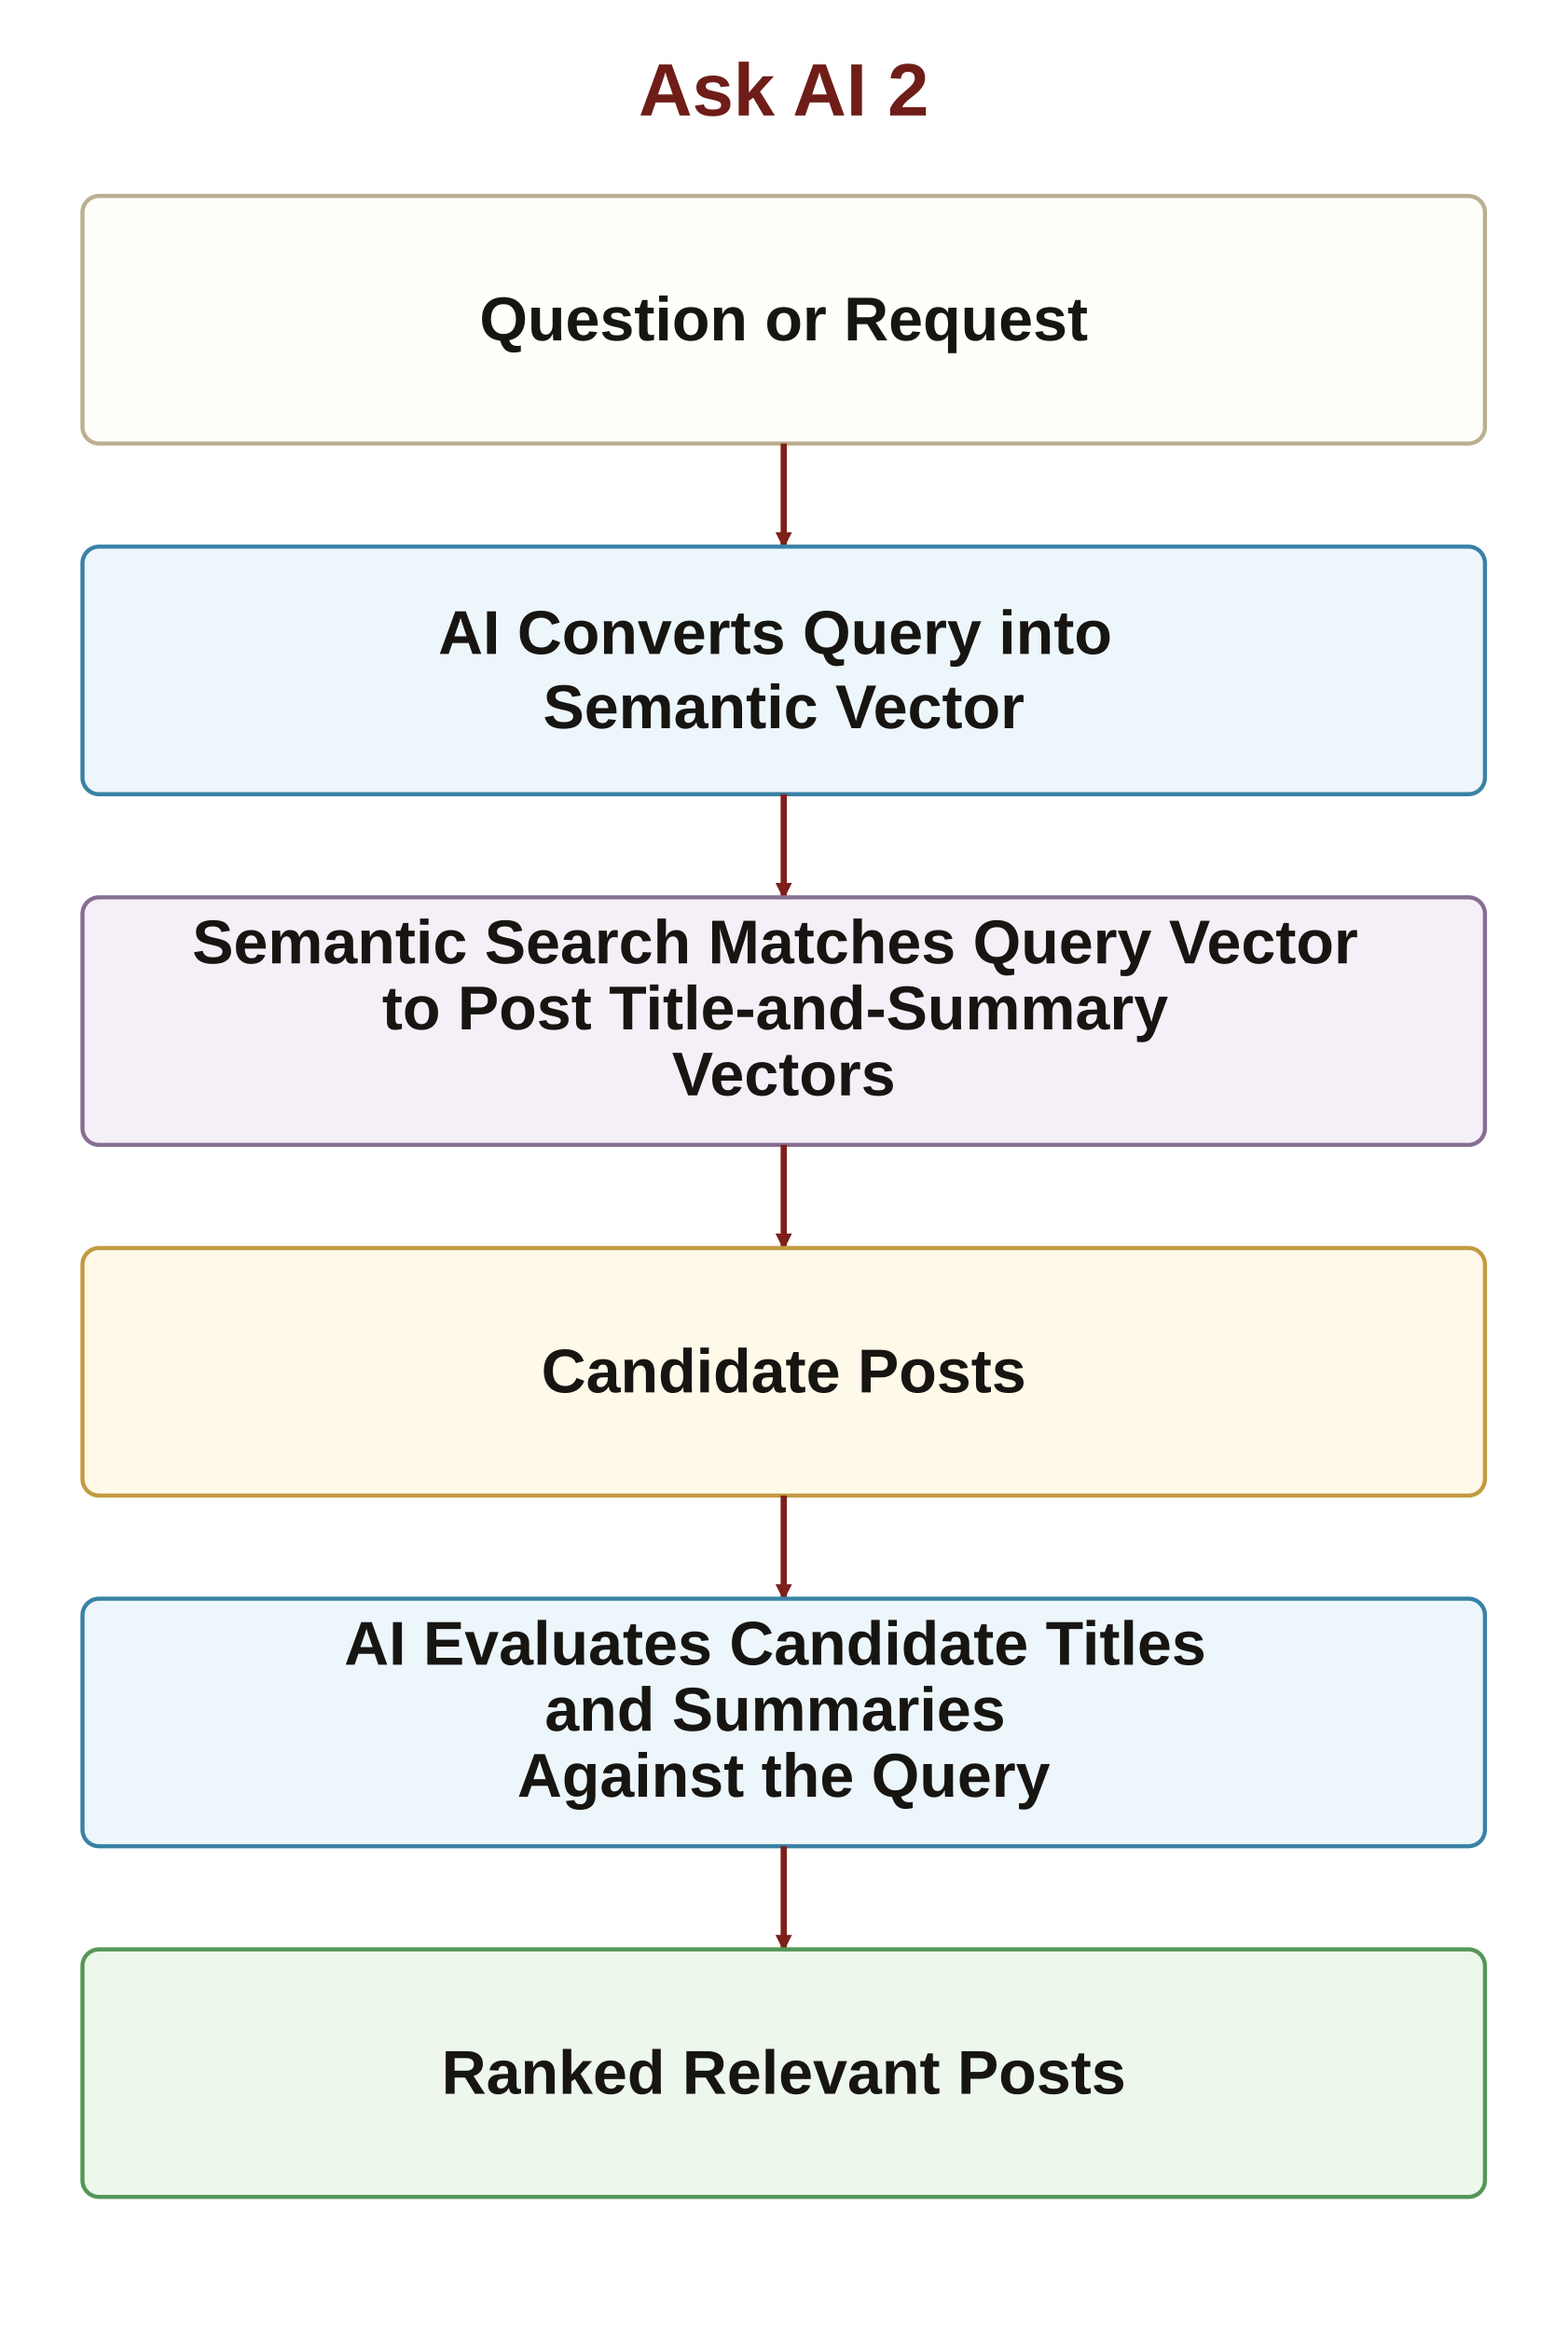
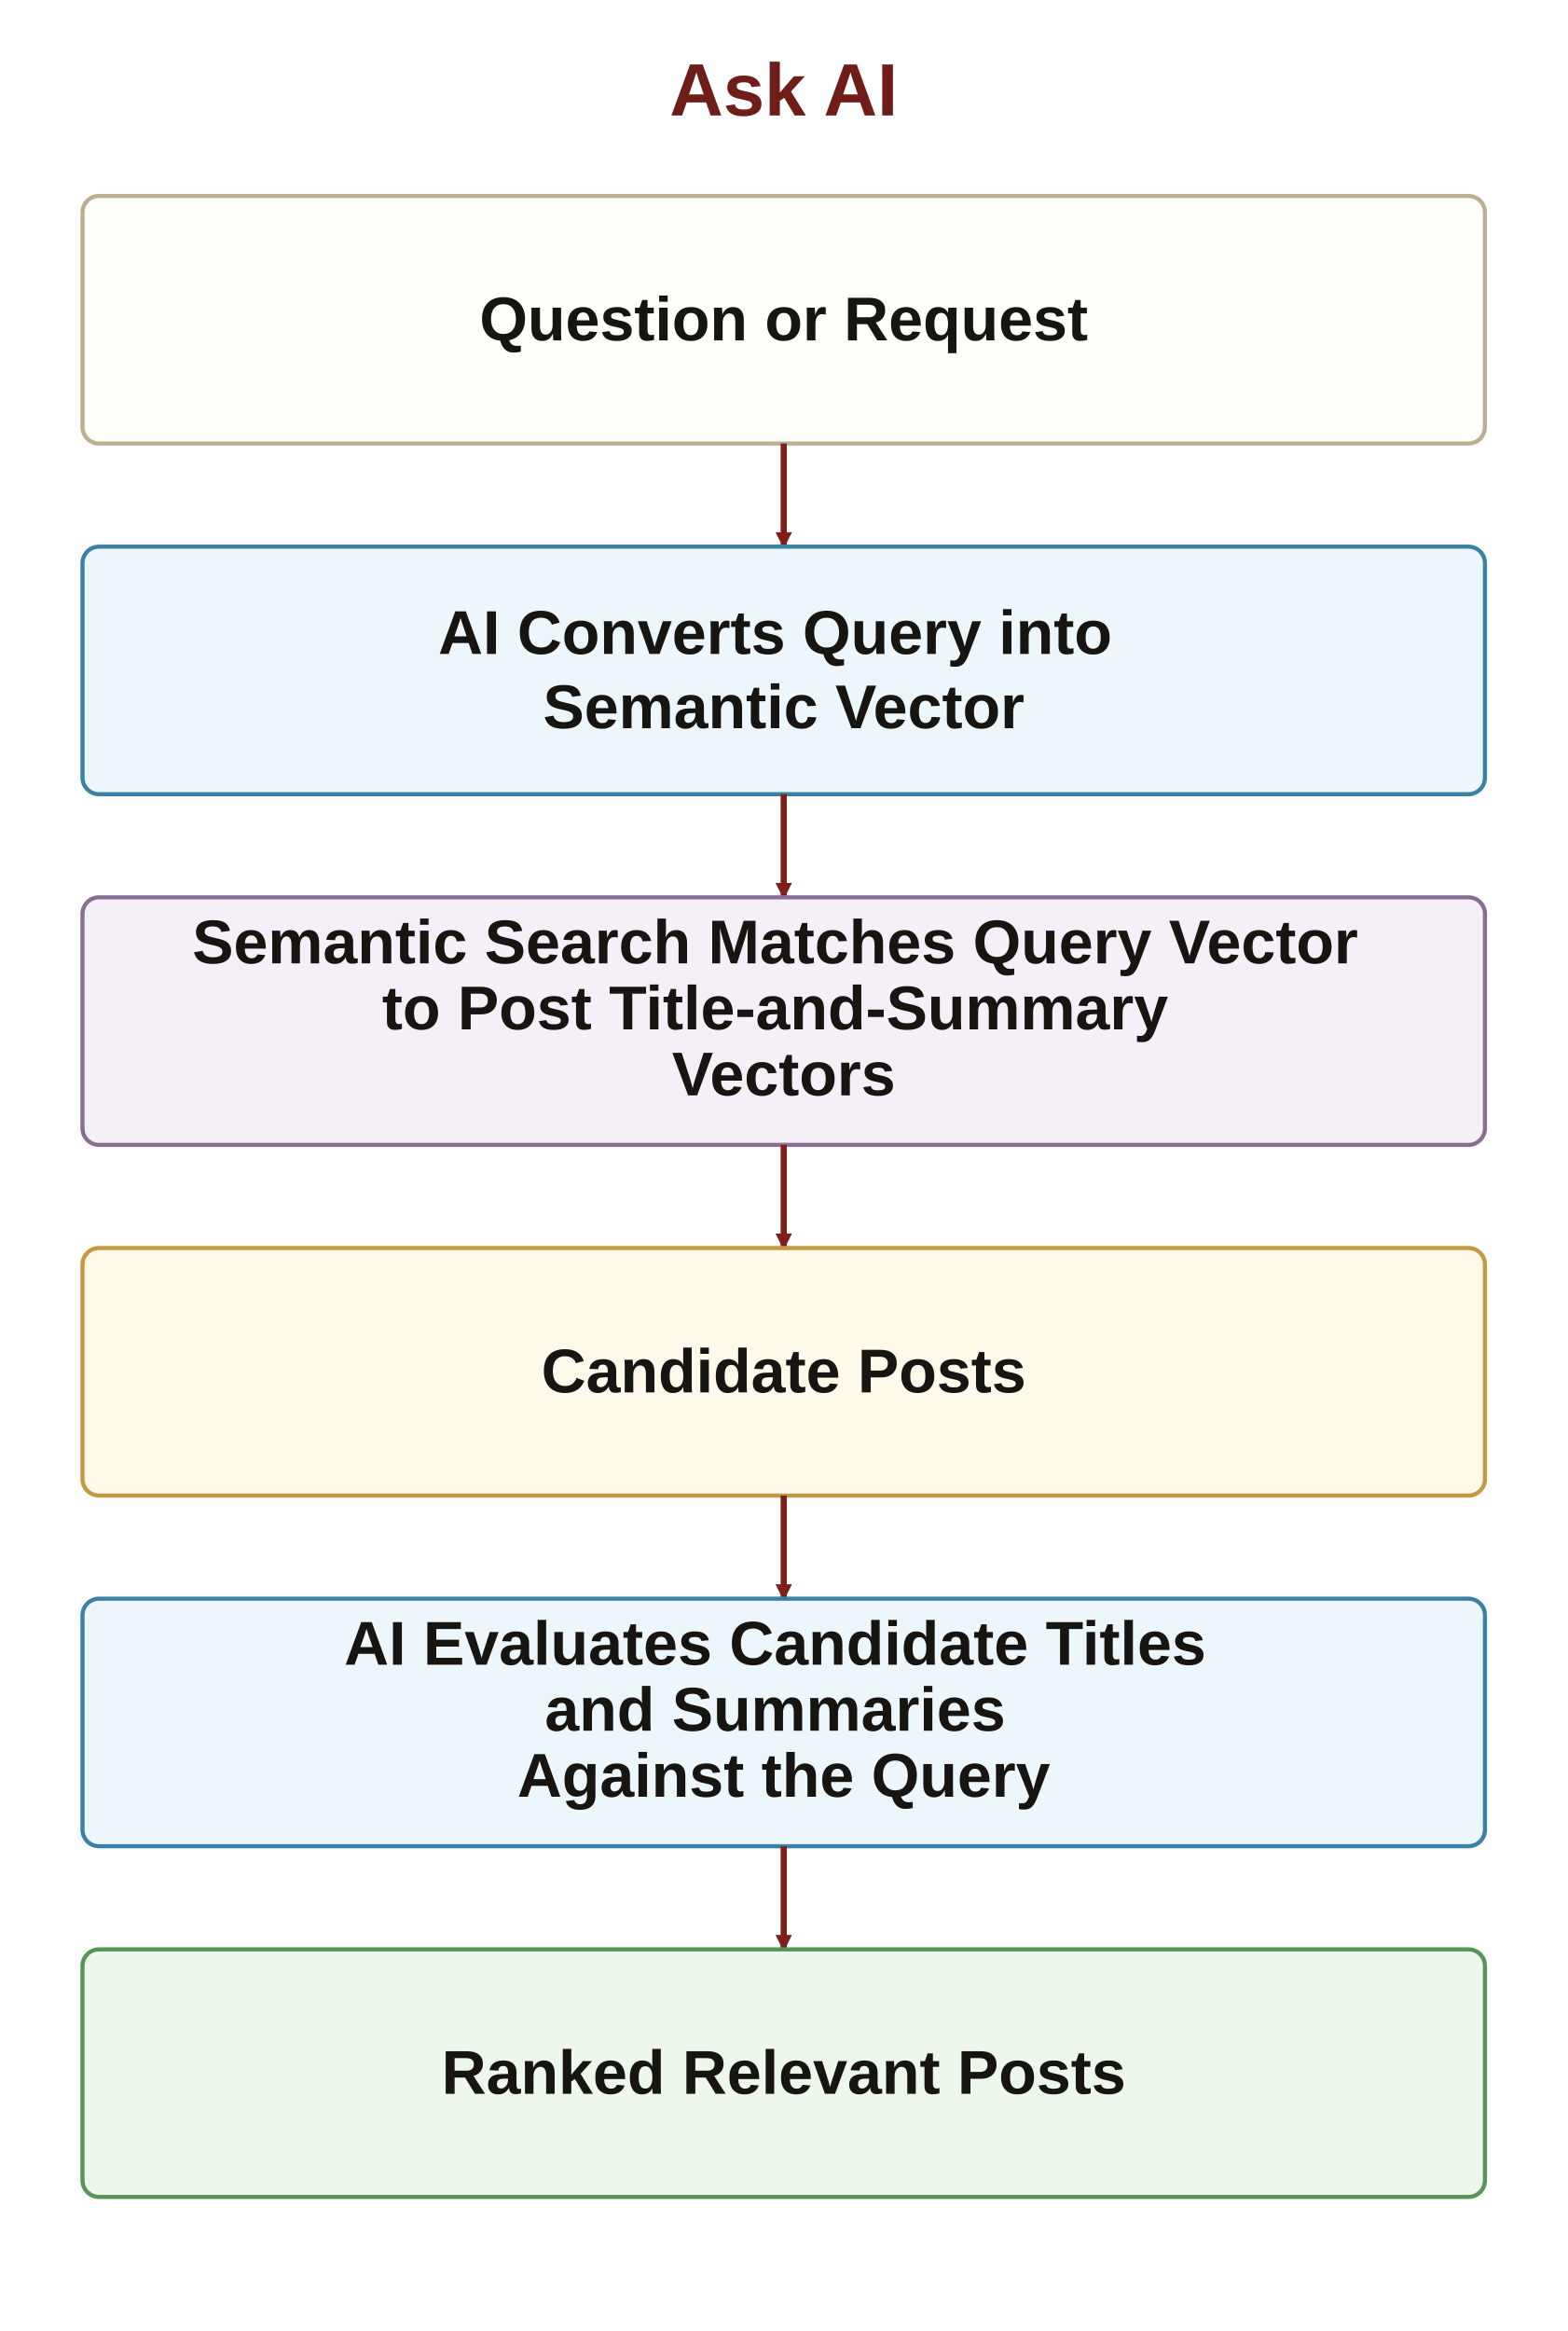
<svg xmlns="http://www.w3.org/2000/svg" width="760" height="1130" viewBox="0 0 760 1130" role="img" aria-labelledby="title description">
  <defs>
    <marker id="arrow" markerWidth="8" markerHeight="8" refX="7" refY="4" orient="auto" markerUnits="userSpaceOnUse">
      <path d="M0,0 L8,4 L0,8 z" fill="#7d201a" />
    </marker>
    <style>
      .heading { font: 700 36px Arial, Helvetica, sans-serif; fill: #6f1d18; }
      .label { font: 700 30px Arial, Helvetica, sans-serif; fill: #171512; }
      .box { stroke-width: 2; }
      .question { fill: #fffefa; stroke: #bcae91; }
      .ai { fill: #edf6fb; stroke: #3982a5; }
      .database { fill: #f5f0f7; stroke: #876f93; }
      .candidate { fill: #fff9e9; stroke: #c39a42; }
      .posts { fill: #edf7eb; stroke: #559657; }
      .arrow { fill: none; stroke: #7d201a; stroke-width: 3; marker-end: url(#arrow); }
    </style>
  </defs>
-   <text class="heading" x="380" y="56" text-anchor="middle">Ask AI 2</text>
+   <text class="heading" x="380" y="56" text-anchor="middle">Ask AI</text>
  <rect class="box question" x="40" y="95" width="680" height="120" rx="8" />
  <text class="label" x="380" y="165" text-anchor="middle">Question or Request</text>
  <path class="arrow" d="M380 215 V265" />
  <rect class="box ai" x="40" y="265" width="680" height="120" rx="8" />
  <text class="label" text-anchor="middle">
    <tspan x="380" y="317">AI Converts Query into</tspan>
    <tspan x="380" y="353">Semantic Vector</tspan>
  </text>
  <path class="arrow" d="M380 385 V435" />
  <rect class="box database" x="40" y="435" width="680" height="120" rx="8" />
  <text class="label" text-anchor="middle">
    <tspan x="380" y="467">Semantic Search Matches Query Vector</tspan>
    <tspan x="380" y="499">to Post Title-and-Summary</tspan>
    <tspan x="380" y="531">Vectors</tspan>
  </text>
  <path class="arrow" d="M380 555 V605" />
  <rect class="box candidate" x="40" y="605" width="680" height="120" rx="8" />
  <text class="label" x="380" y="675" text-anchor="middle">Candidate Posts</text>
  <path class="arrow" d="M380 725 V775" />
  <rect class="box ai" x="40" y="775" width="680" height="120" rx="8" />
  <text class="label" text-anchor="middle">
    <tspan x="380" y="807">AI Evaluates Candidate Titles</tspan>
    <tspan x="380" y="839">and Summaries</tspan>
    <tspan x="380" y="871">Against the Query</tspan>
  </text>
  <path class="arrow" d="M380 895 V945" />
  <rect class="box posts" x="40" y="945" width="680" height="120" rx="8" />
  <text class="label" x="380" y="1015" text-anchor="middle">Ranked Relevant Posts</text>
</svg>
